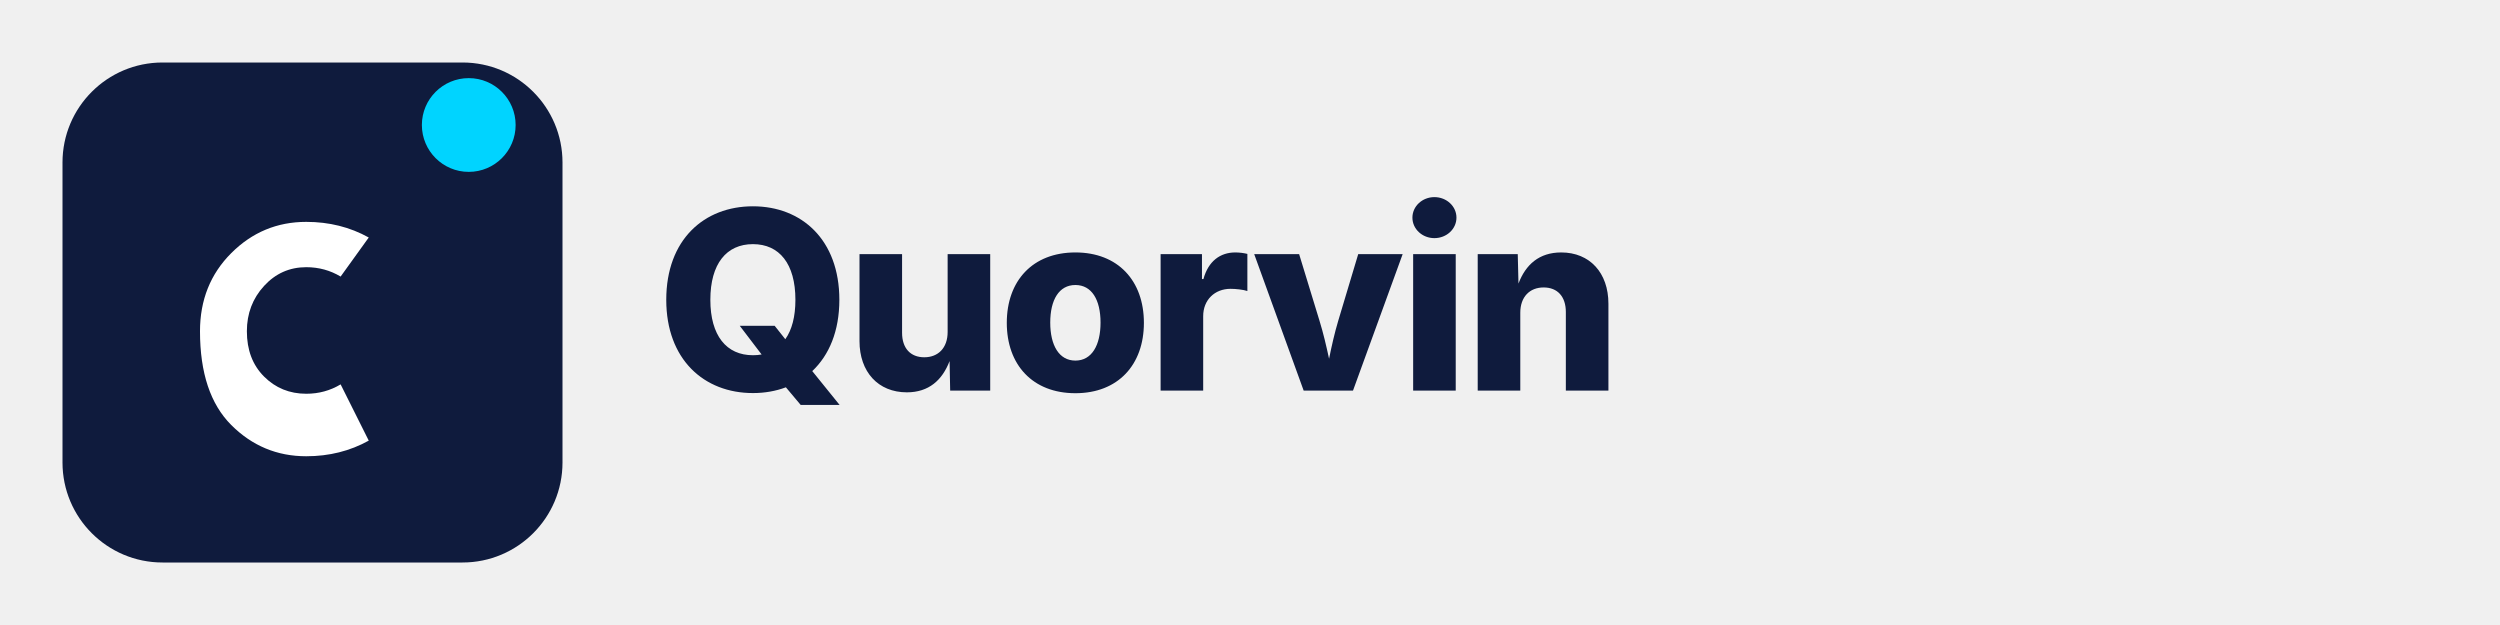
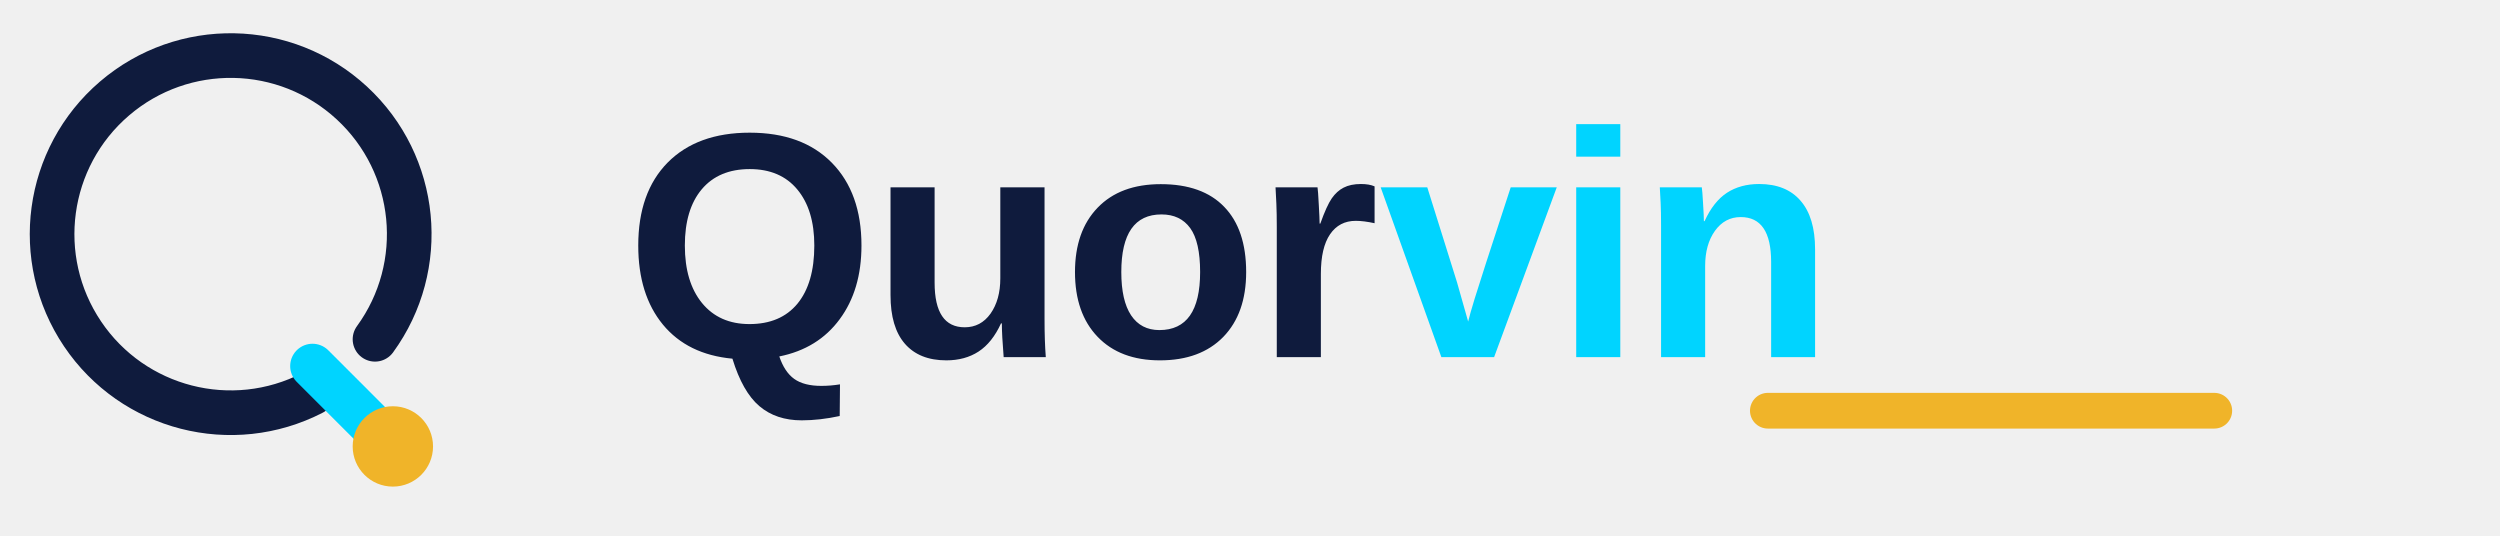
- <svg xmlns="http://www.w3.org/2000/svg" width="800" height="200" viewBox="0 0 800 200" fill="none">
-   <rect x="20" y="20" width="160" height="160" rx="32" fill="#0f1b3d" />
-   <path d="M118 141q-9 5-20 5-14 0-24-10T64 106q0-15 10-25t24-10q11 0 20 5l-9 12.5q-5-3-11-3-8 0-13.5 6T79 106q0 9 5.5 14.5T98 126q6 0 11-3z" fill="#ffffff" />
-   <circle cx="150" cy="40" r="15" fill="#00d4ff" />
-   <text x="210" y="125" font-family="Inter, system-ui, sans-serif" font-weight="800" font-size="80" letter-spacing="-2" fill="#0f1b3d">Quor<tspan fill="#0f1b3d" opacity="0.6">vin</tspan>
+ <svg xmlns="http://www.w3.org/2000/svg" width="280" height="60" viewBox="0 0 280 60" fill="none">
+   <path d="M42 38A20 20 0 1 0 35 44" stroke="#0f1b3d" stroke-width="5" stroke-linecap="round" fill="none" />
+   <line x1="35" y1="41" x2="44" y2="50" stroke="#00d4ff" stroke-width="5" stroke-linecap="round" />
+   <circle cx="44" cy="50" r="4.5" fill="#f0b429" />
+   <text x="70" y="40" font-family="Arial, sans-serif" font-weight="800" font-size="36" fill="#0f1b3d" letter-spacing="-0.5">Quor<tspan fill="#00d4ff">vin</tspan>
  </text>
+   <line x1="198" y1="46" x2="248" y2="46" stroke="#f0b429" stroke-width="4" stroke-linecap="round" />
</svg>
